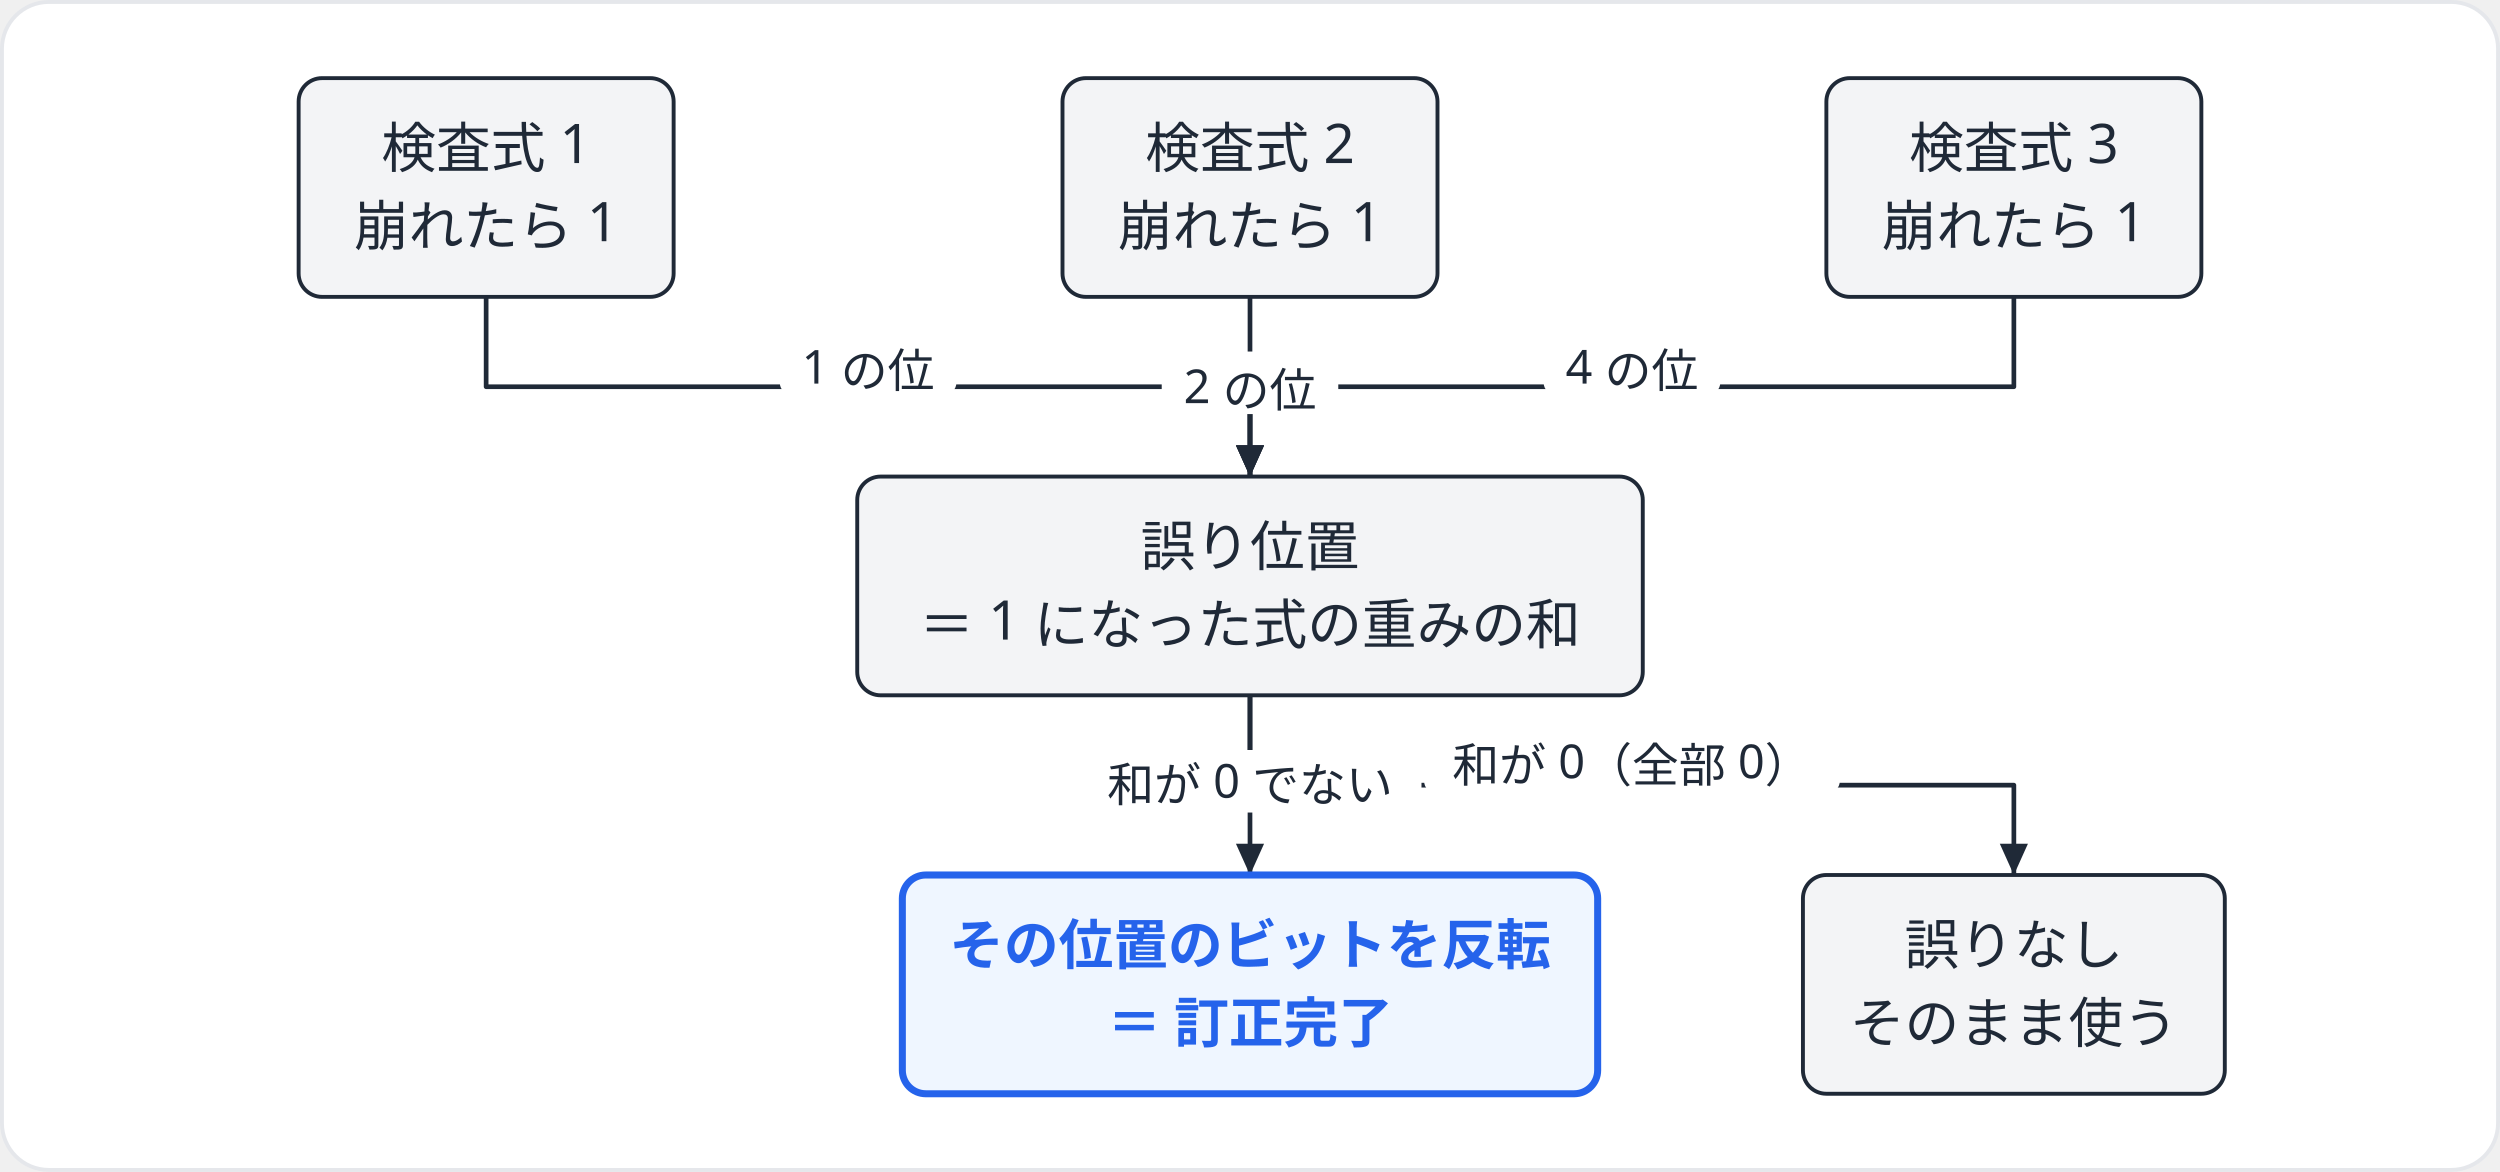
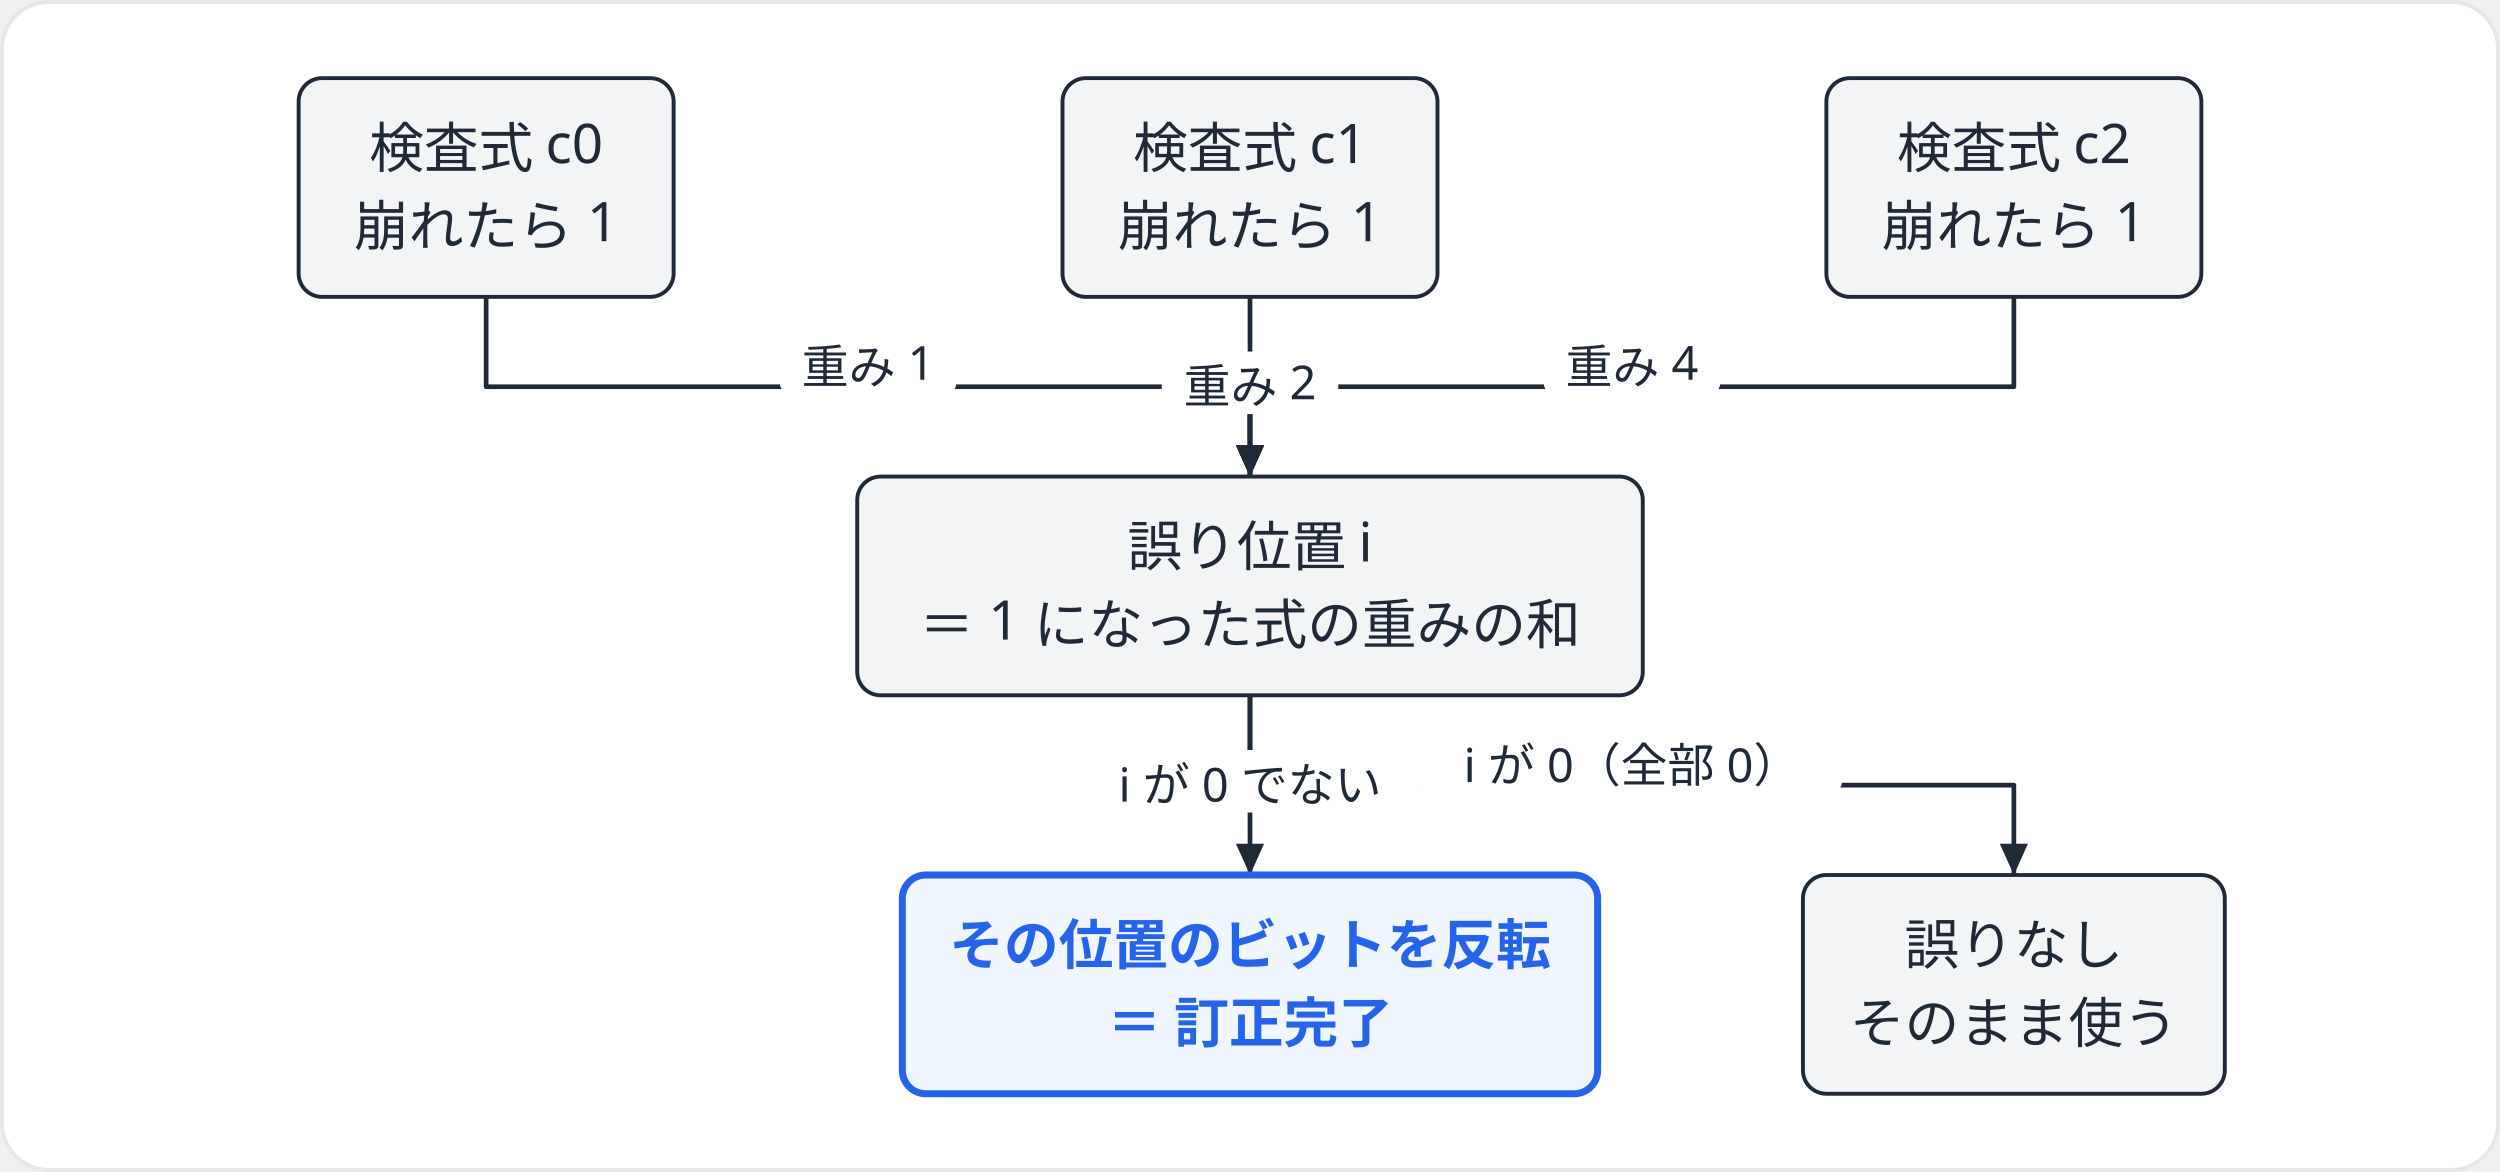
<svg xmlns="http://www.w3.org/2000/svg" width="640" height="300" viewBox="0 0 640 300">
  <rect x="0.5" y="0.5" width="639" height="299" rx="12" fill="#ffffff" stroke="#e5e7eb" stroke-width="1" />
  <g transform="translate(69.45 20)">
    <polyline points="55,56 55,79 250.55,79 250.55,102" fill="none" stroke="#1f2937" stroke-width="1.2" stroke-linejoin="round" />
    <polygon points="250.55,102 246.95,94 254.15,94" fill="#1f2937" />
    <polyline points="250.55,56 250.55,102" fill="none" stroke="#1f2937" stroke-width="1.2" stroke-linejoin="round" />
    <polygon points="250.55,102 246.95,94 254.15,94" fill="#1f2937" />
    <polyline points="446.1,56 446.1,79 250.55,79 250.55,102" fill="none" stroke="#1f2937" stroke-width="1.2" stroke-linejoin="round" />
    <polygon points="250.55,102 246.95,94 254.15,94" fill="#1f2937" />
    <polyline points="250.55,158 250.55,204" fill="none" stroke="#1f2937" stroke-width="1.2" stroke-linejoin="round" />
    <polygon points="250.55,204 246.95,196 254.15,196" fill="#1f2937" />
    <polyline points="250.55,158 250.55,181 446.1,181 446.1,204" fill="none" stroke="#1f2937" stroke-width="1.2" stroke-linejoin="round" />
    <polygon points="446.1,204 442.5,196 449.7,196" fill="#1f2937" />
    <rect x="7" y="0" width="96" height="56" rx="6" fill="#f3f4f6" stroke="#1f2937" stroke-width="1" />
-     <text x="55" y="22.9" font-family="Hiragino Sans, Hiragino Kaku Gothic ProN, Noto Sans JP, Yu Gothic, Meiryo, sans-serif" font-size="14" fill="#1f2937" text-anchor="middle">検査式 1</text>
+     <text x="55" y="22.9" font-family="Hiragino Sans, Hiragino Kaku Gothic ProN, Noto Sans JP, Yu Gothic, Meiryo, sans-serif" font-size="14" fill="#1f2937" text-anchor="middle">検査式 c0</text>
    <text x="55" y="42.9" font-family="Hiragino Sans, Hiragino Kaku Gothic ProN, Noto Sans JP, Yu Gothic, Meiryo, sans-serif" font-size="14" fill="#1f2937" text-anchor="middle">崩れたら 1</text>
    <rect x="202.55" y="0" width="96" height="56" rx="6" fill="#f3f4f6" stroke="#1f2937" stroke-width="1" />
-     <text x="250.55" y="22.9" font-family="Hiragino Sans, Hiragino Kaku Gothic ProN, Noto Sans JP, Yu Gothic, Meiryo, sans-serif" font-size="14" fill="#1f2937" text-anchor="middle">検査式 2</text>
+     <text x="250.55" y="22.9" font-family="Hiragino Sans, Hiragino Kaku Gothic ProN, Noto Sans JP, Yu Gothic, Meiryo, sans-serif" font-size="14" fill="#1f2937" text-anchor="middle">検査式 c1</text>
    <text x="250.55" y="42.9" font-family="Hiragino Sans, Hiragino Kaku Gothic ProN, Noto Sans JP, Yu Gothic, Meiryo, sans-serif" font-size="14" fill="#1f2937" text-anchor="middle">崩れたら 1</text>
    <rect x="398.1" y="0" width="96" height="56" rx="6" fill="#f3f4f6" stroke="#1f2937" stroke-width="1" />
-     <text x="446.1" y="22.9" font-family="Hiragino Sans, Hiragino Kaku Gothic ProN, Noto Sans JP, Yu Gothic, Meiryo, sans-serif" font-size="14" fill="#1f2937" text-anchor="middle">検査式 3</text>
+     <text x="446.1" y="22.9" font-family="Hiragino Sans, Hiragino Kaku Gothic ProN, Noto Sans JP, Yu Gothic, Meiryo, sans-serif" font-size="14" fill="#1f2937" text-anchor="middle">検査式 c2</text>
    <text x="446.1" y="42.9" font-family="Hiragino Sans, Hiragino Kaku Gothic ProN, Noto Sans JP, Yu Gothic, Meiryo, sans-serif" font-size="14" fill="#1f2937" text-anchor="middle">崩れたら 1</text>
    <rect x="150" y="102" width="201.1" height="56" rx="6" fill="#f3f4f6" stroke="#1f2937" stroke-width="1" />
-     <text x="250.55" y="124.9" font-family="Hiragino Sans, Hiragino Kaku Gothic ProN, Noto Sans JP, Yu Gothic, Meiryo, sans-serif" font-size="14" fill="#1f2937" text-anchor="middle">誤り位置</text>
+     <text x="250.55" y="124.9" font-family="Hiragino Sans, Hiragino Kaku Gothic ProN, Noto Sans JP, Yu Gothic, Meiryo, sans-serif" font-size="14" fill="#1f2937" text-anchor="middle">誤り位置 i</text>
    <text x="250.55" y="144.9" font-family="Hiragino Sans, Hiragino Kaku Gothic ProN, Noto Sans JP, Yu Gothic, Meiryo, sans-serif" font-size="14" fill="#1f2937" text-anchor="middle">＝ 1 になった式の重みの和</text>
    <rect x="161.55" y="204" width="178" height="56" rx="6" fill="#eff6ff" stroke="#2563eb" stroke-width="1.8" />
    <text x="250.55" y="226.9" font-family="Hiragino Sans, Hiragino Kaku Gothic ProN, Noto Sans JP, Yu Gothic, Meiryo, sans-serif" font-size="14" fill="#2563eb" text-anchor="middle" font-weight="600">その位置のビットを反転</text>
    <text x="250.55" y="246.9" font-family="Hiragino Sans, Hiragino Kaku Gothic ProN, Noto Sans JP, Yu Gothic, Meiryo, sans-serif" font-size="14" fill="#2563eb" text-anchor="middle" font-weight="600">＝ 訂正完了</text>
    <rect x="392.1" y="204" width="108" height="56" rx="6" fill="#f3f4f6" stroke="#1f2937" stroke-width="1" />
    <text x="446.1" y="226.9" font-family="Hiragino Sans, Hiragino Kaku Gothic ProN, Noto Sans JP, Yu Gothic, Meiryo, sans-serif" font-size="14" fill="#1f2937" text-anchor="middle">誤りなし</text>
    <text x="446.1" y="246.9" font-family="Hiragino Sans, Hiragino Kaku Gothic ProN, Noto Sans JP, Yu Gothic, Meiryo, sans-serif" font-size="14" fill="#1f2937" text-anchor="middle">そのまま使う</text>
    <rect x="130.18" y="65" width="45.2" height="16" rx="3" fill="#ffffff" />
-     <text x="152.78" y="78.2" font-family="Hiragino Sans, Hiragino Kaku Gothic ProN, Noto Sans JP, Yu Gothic, Meiryo, sans-serif" font-size="12" fill="#1f2937" text-anchor="middle">1 の位</text>
+     <text x="152.78" y="78.2" font-family="Hiragino Sans, Hiragino Kaku Gothic ProN, Noto Sans JP, Yu Gothic, Meiryo, sans-serif" font-size="12" fill="#1f2937" text-anchor="middle">重み 1</text>
    <rect x="227.95" y="70" width="45.2" height="16" rx="3" fill="#ffffff" />
-     <text x="250.55" y="83.2" font-family="Hiragino Sans, Hiragino Kaku Gothic ProN, Noto Sans JP, Yu Gothic, Meiryo, sans-serif" font-size="12" fill="#1f2937" text-anchor="middle">2 の位</text>
+     <text x="250.55" y="83.2" font-family="Hiragino Sans, Hiragino Kaku Gothic ProN, Noto Sans JP, Yu Gothic, Meiryo, sans-serif" font-size="12" fill="#1f2937" text-anchor="middle">重み 2</text>
    <rect x="325.73" y="65" width="45.2" height="16" rx="3" fill="#ffffff" />
-     <text x="348.33" y="78.2" font-family="Hiragino Sans, Hiragino Kaku Gothic ProN, Noto Sans JP, Yu Gothic, Meiryo, sans-serif" font-size="12" fill="#1f2937" text-anchor="middle">4 の位</text>
-     <rect x="206.65" y="172" width="87.8" height="16" rx="3" fill="#ffffff" />
-     <text x="250.55" y="185.2" font-family="Hiragino Sans, Hiragino Kaku Gothic ProN, Noto Sans JP, Yu Gothic, Meiryo, sans-serif" font-size="12" fill="#1f2937" text-anchor="middle">和が 0 でない</text>
-     <rect x="295.13" y="167" width="106.4" height="16" rx="3" fill="#ffffff" />
-     <text x="348.33" y="180.2" font-family="Hiragino Sans, Hiragino Kaku Gothic ProN, Noto Sans JP, Yu Gothic, Meiryo, sans-serif" font-size="12" fill="#1f2937" text-anchor="middle">和が 0（全部 0）</text>
+     <text x="348.33" y="78.2" font-family="Hiragino Sans, Hiragino Kaku Gothic ProN, Noto Sans JP, Yu Gothic, Meiryo, sans-serif" font-size="12" fill="#1f2937" text-anchor="middle">重み 4</text>
+     <rect x="206.05" y="172" width="89" height="16" rx="3" fill="#ffffff" />
+     <text x="250.55" y="185.2" font-family="Hiragino Sans, Hiragino Kaku Gothic ProN, Noto Sans JP, Yu Gothic, Meiryo, sans-serif" font-size="12" fill="#1f2937" text-anchor="middle">i が 0 でない</text>
+     <rect x="294.53" y="167" width="107.6" height="16" rx="3" fill="#ffffff" />
+     <text x="348.33" y="180.2" font-family="Hiragino Sans, Hiragino Kaku Gothic ProN, Noto Sans JP, Yu Gothic, Meiryo, sans-serif" font-size="12" fill="#1f2937" text-anchor="middle">i が 0（全部 0）</text>
  </g>
</svg>
